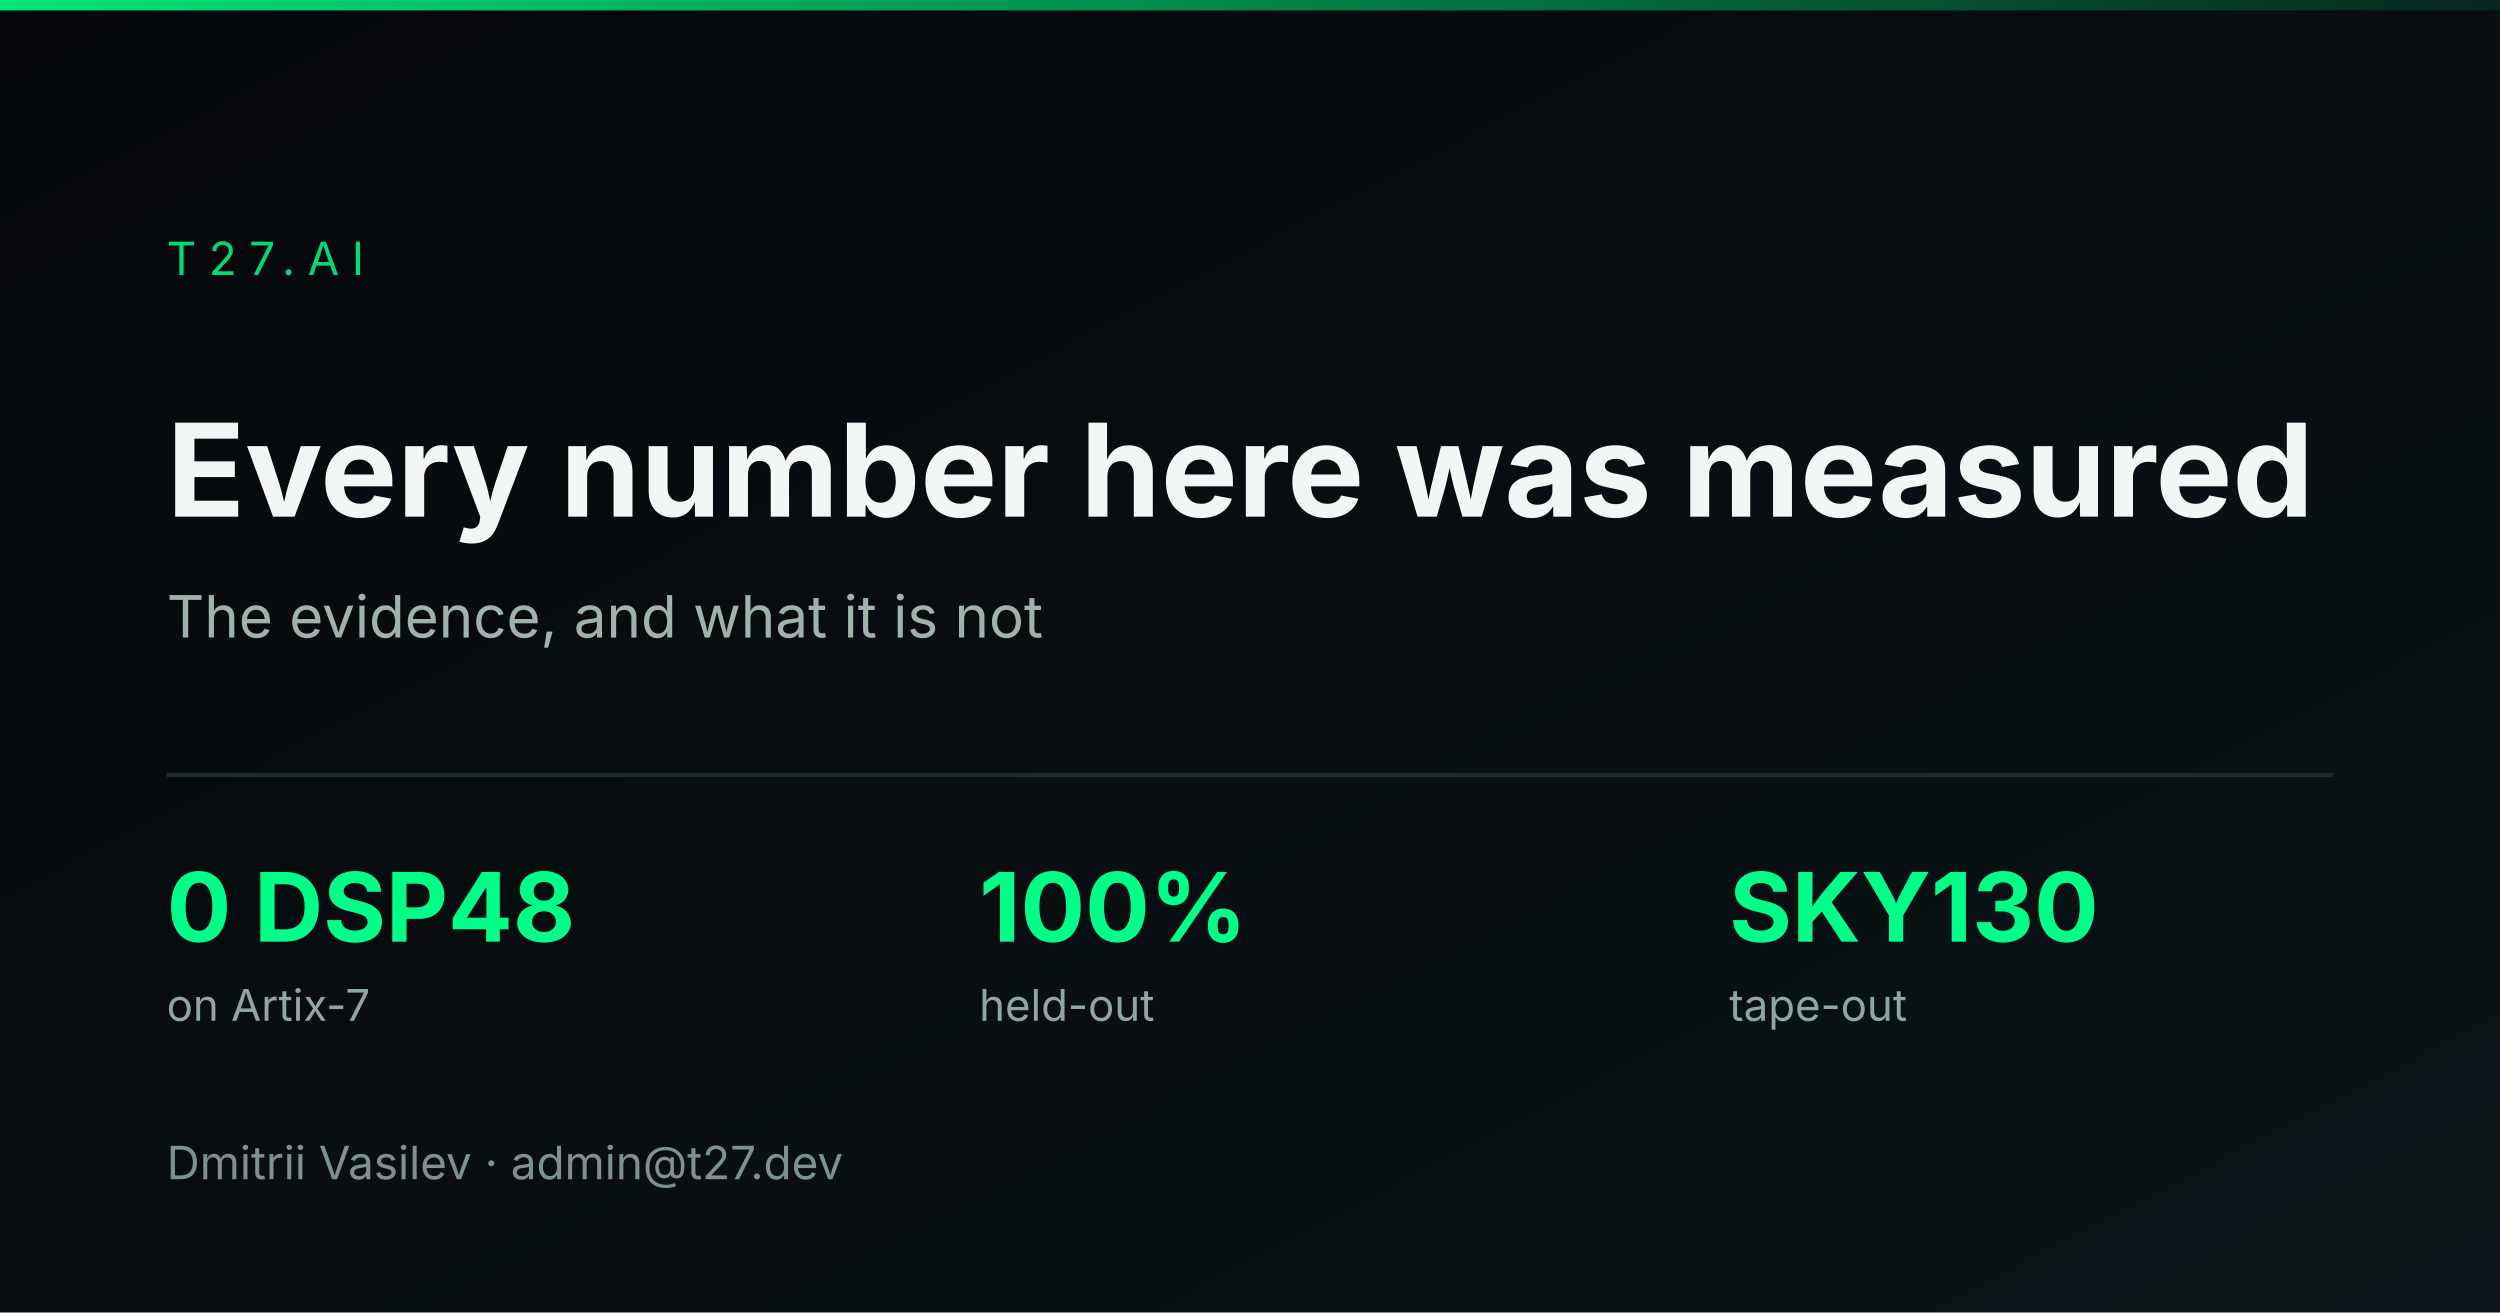
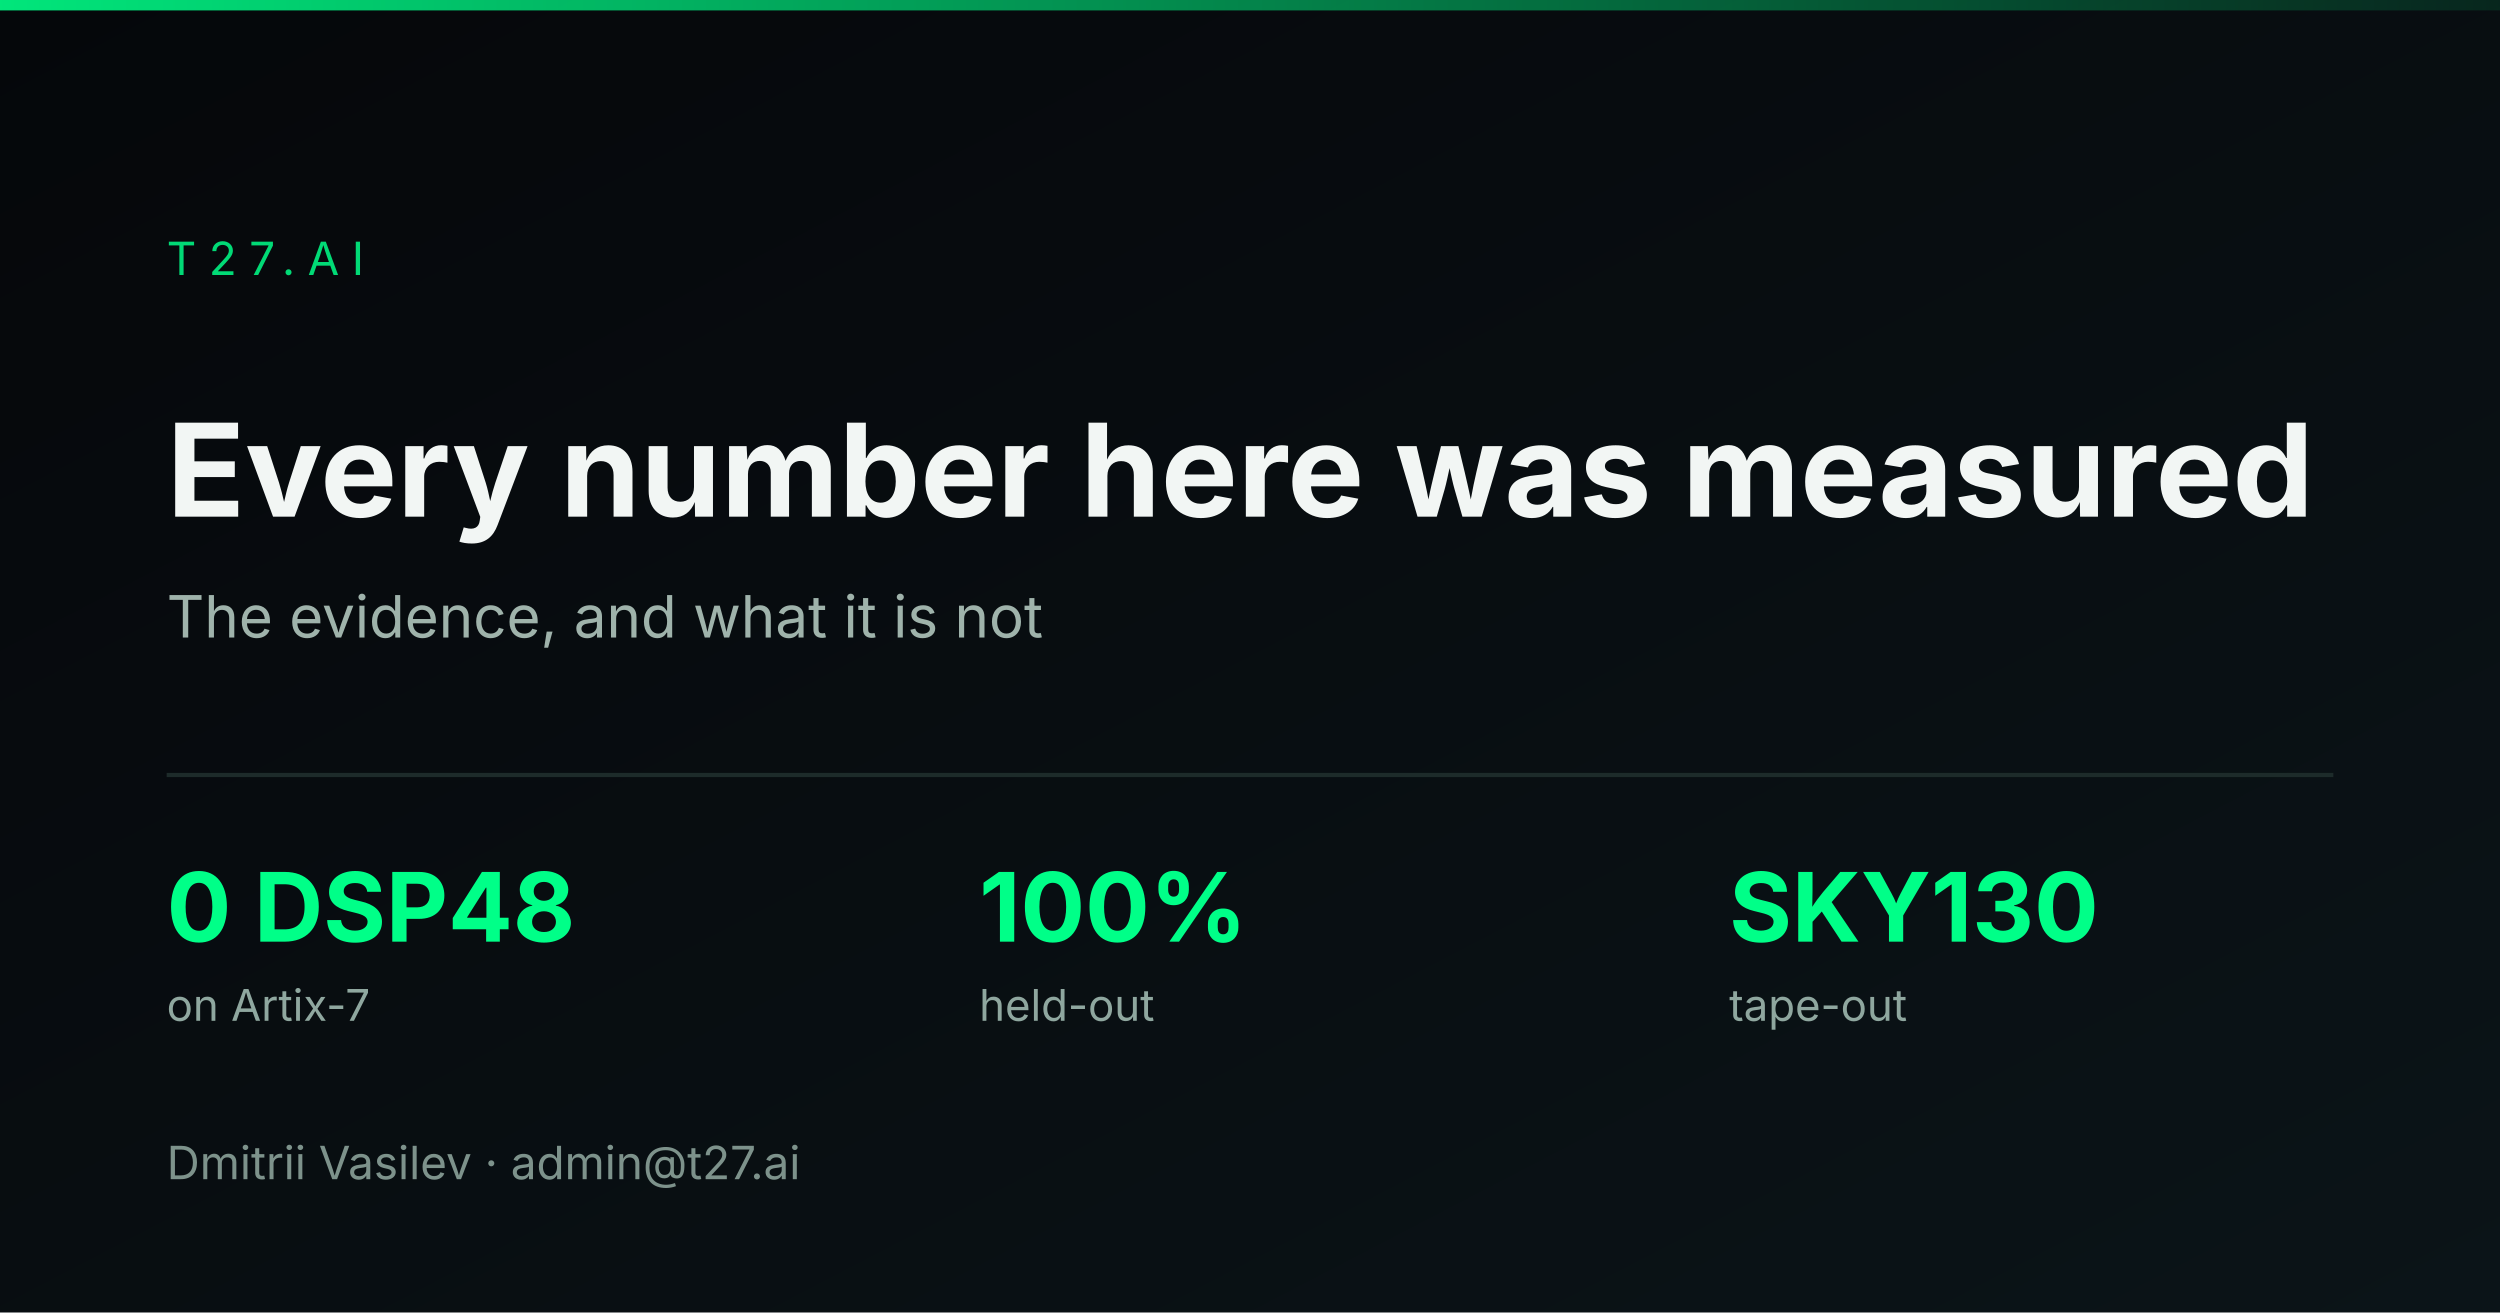
<svg xmlns="http://www.w3.org/2000/svg" width="1200" height="630" viewBox="0 0 1200 630" role="img" aria-label="Every number here was measured">
  <defs>
    <linearGradient id="bg" x1="0" y1="0" x2="1" y2="1">
      <stop offset="0%" stop-color="#05070a" />
      <stop offset="100%" stop-color="#0b1418" />
    </linearGradient>
    <linearGradient id="glow" x1="0" y1="0" x2="1" y2="0">
      <stop offset="0%" stop-color="#00ff88" stop-opacity="0.9" />
      <stop offset="100%" stop-color="#00ff88" stop-opacity="0.1" />
    </linearGradient>
  </defs>
  <rect width="1200" height="630" fill="url(#bg)" />
  <rect x="0" y="0" width="1200" height="5" fill="url(#glow)" />
  <text x="80" y="132" font-family="Inter,Helvetica,Arial,sans-serif" font-size="22" letter-spacing="6" fill="#00ff88" opacity="0.85">T27.AI</text>
  <text x="80" y="248" font-family="Inter,Helvetica,Arial,sans-serif" font-size="62" font-weight="700" fill="#f2f6f4">Every number here was measured</text>
  <text x="80" y="306" font-family="Inter,Helvetica,Arial,sans-serif" font-size="28" fill="#9fb3ab">The evidence, and what it is not</text>
  <line x1="80" y1="372" x2="1120" y2="372" stroke="#1d2b2a" stroke-width="2" />
  <text x="80" y="452" font-family="Inter,Helvetica,Arial,sans-serif" font-size="46" font-weight="700" fill="#00ff88">0 DSP48</text>
  <text x="80" y="490" font-family="Inter,Helvetica,Arial,sans-serif" font-size="21" fill="#8fa79f">on Artix-7</text>
  <text x="470" y="452" font-family="Inter,Helvetica,Arial,sans-serif" font-size="46" font-weight="700" fill="#00ff88">100%</text>
  <text x="470" y="490" font-family="Inter,Helvetica,Arial,sans-serif" font-size="21" fill="#8fa79f">held-out</text>
  <text x="830" y="452" font-family="Inter,Helvetica,Arial,sans-serif" font-size="46" font-weight="700" fill="#00ff88">SKY130</text>
  <text x="830" y="490" font-family="Inter,Helvetica,Arial,sans-serif" font-size="21" fill="#8fa79f">tape-out</text>
-   <text x="80" y="566" font-family="Inter,Helvetica,Arial,sans-serif" font-size="22" fill="#7d928b">Dmitrii Vasilev · admin@t27.dev</text>
+   <text x="80" y="566" font-family="Inter,Helvetica,Arial,sans-serif" font-size="22" fill="#7d928b">Dmitrii Vasilev · admin@t27.ai</text>
</svg>
